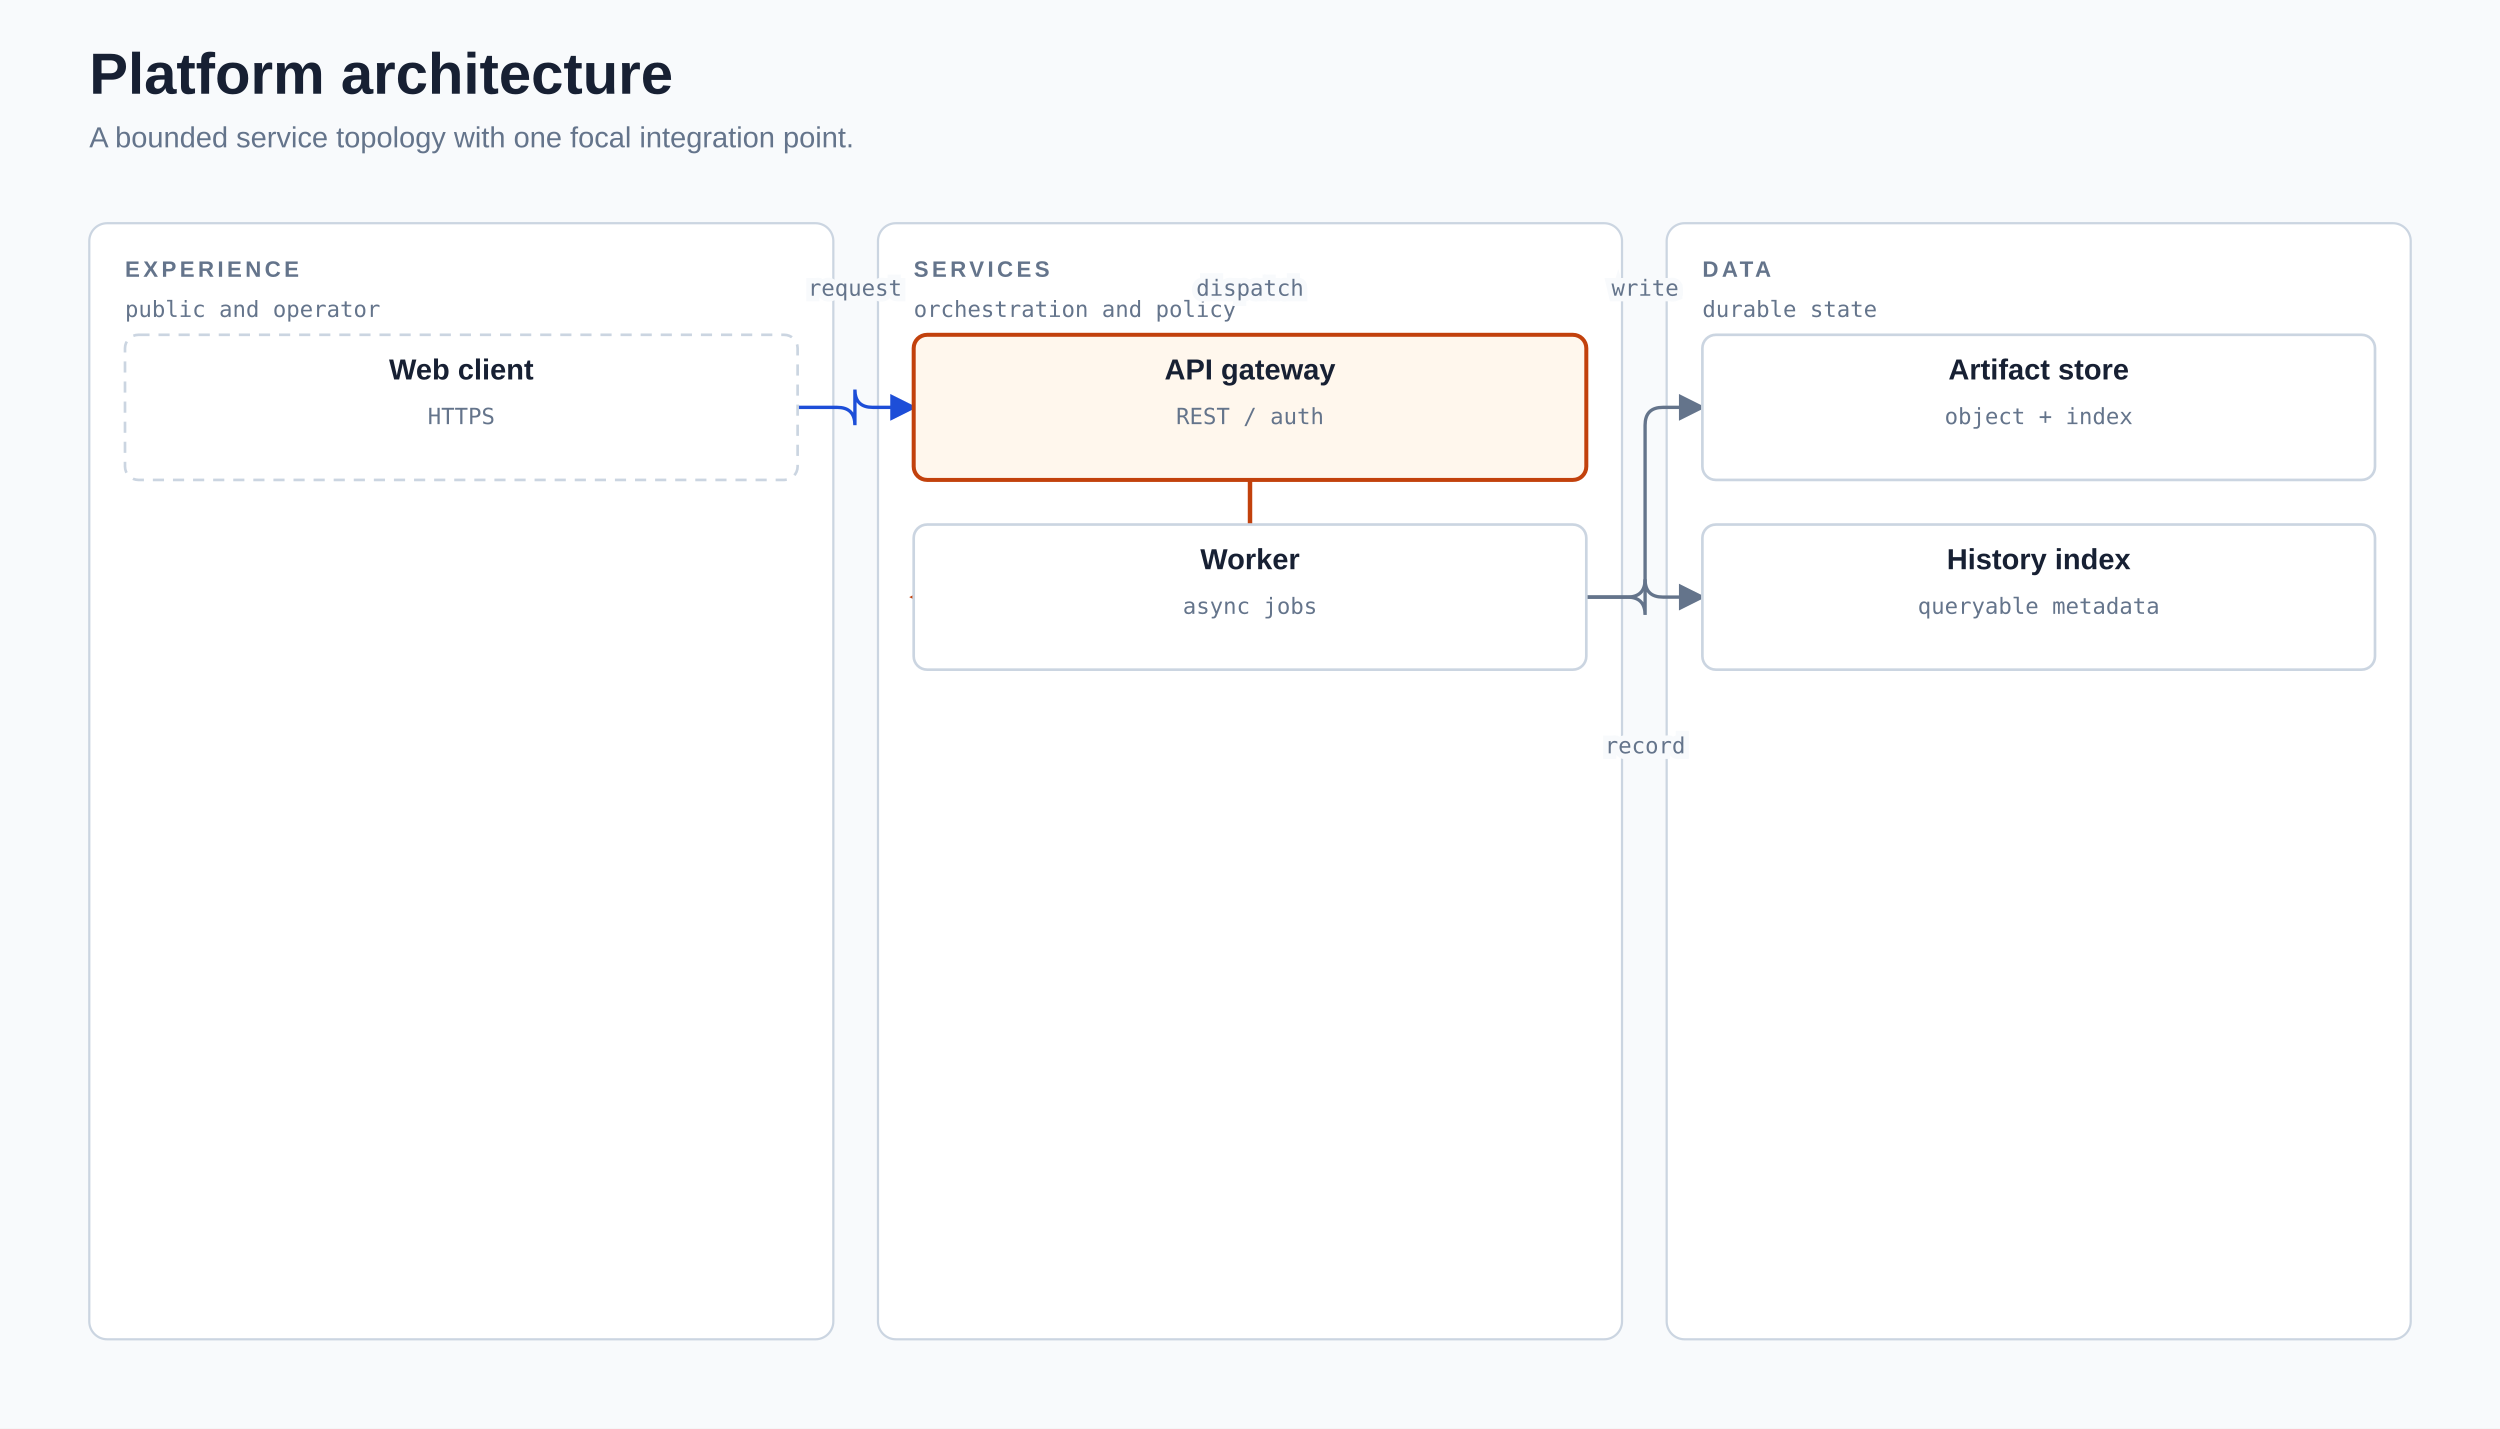
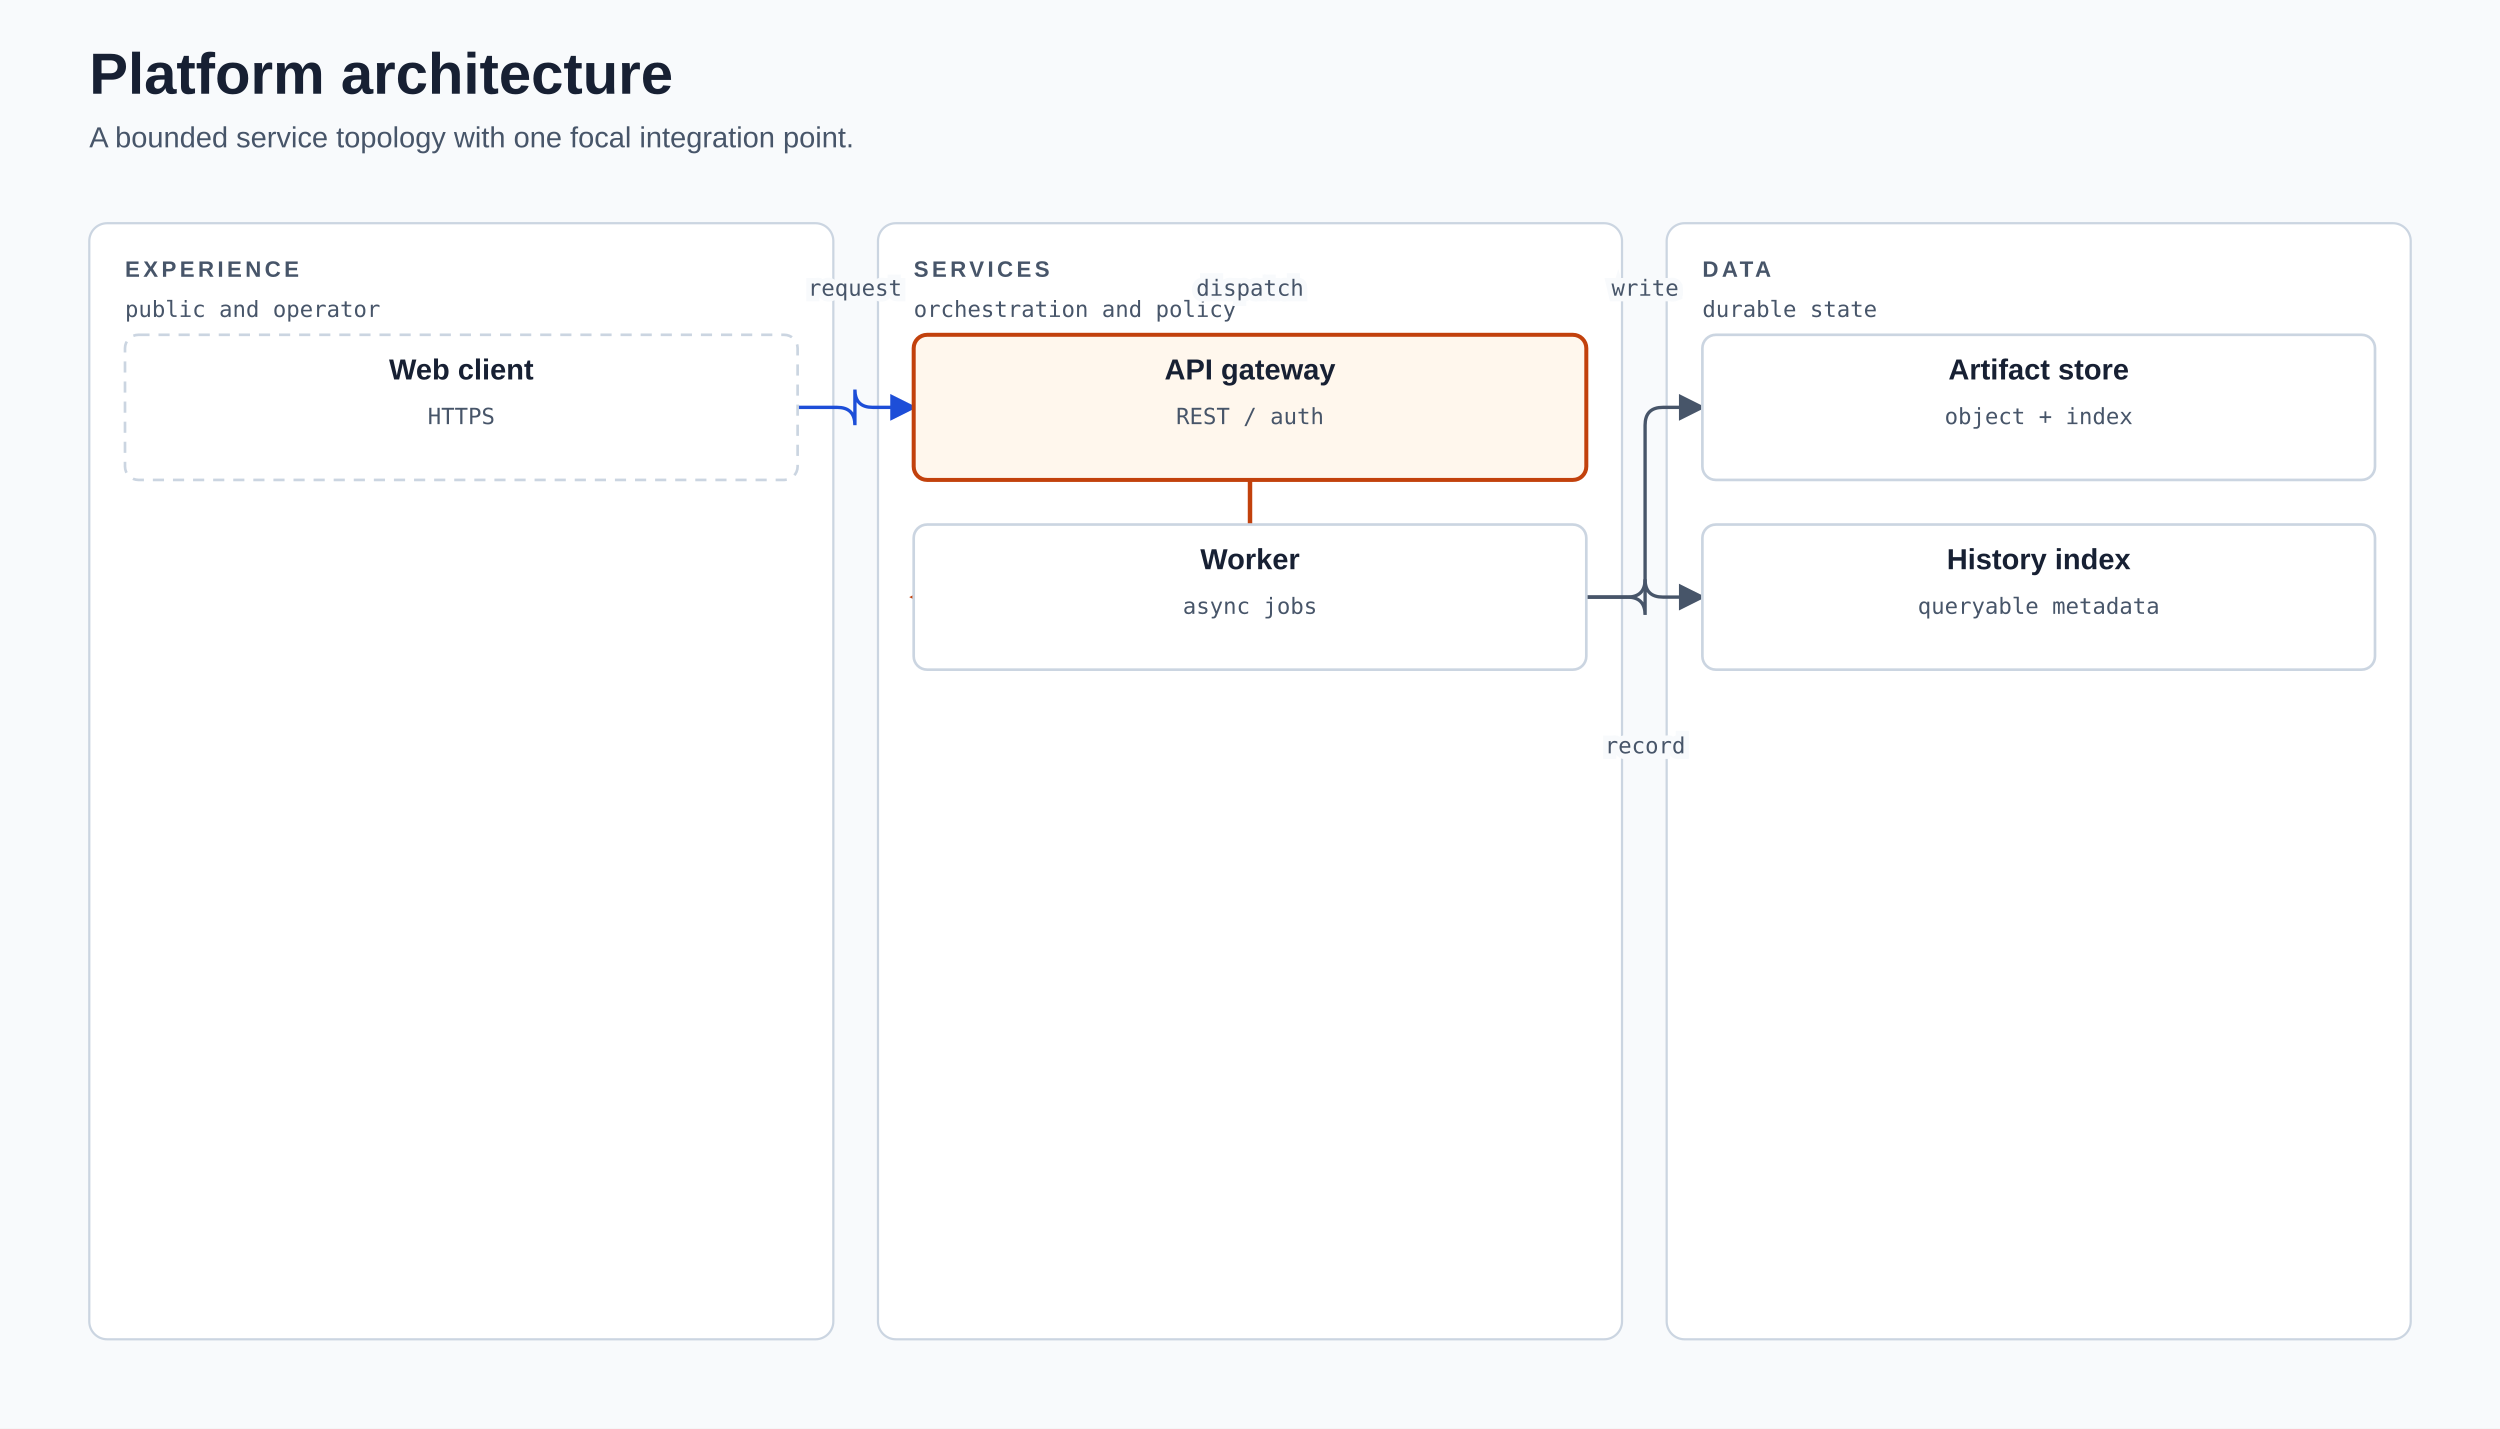
<svg xmlns="http://www.w3.org/2000/svg" width="1120" height="640" viewBox="0 0 1120 640" role="img" aria-labelledby="notemd-gallery-architecture-platform-title notemd-gallery-architecture-platform-desc" data-notemd-renderer="notemd-reference-layouts@1.1.0" data-layout-safety="notemd-layout-safety@1.0.0">
  <style>
        .ref-canvas { fill: #f8fafc; }
        .ref-title { fill: #172033; font: 700 26px "Segoe UI", Arial, sans-serif; }
-         .ref-summary { fill: #64748b; font: 13px "Segoe UI", Arial, sans-serif; }
+         .ref-summary { fill: #475569; font: 13px "Segoe UI", Arial, sans-serif; }
        .ref-zone { fill: #ffffff; stroke: #cbd5e1; stroke-width: 1; }
-         .ref-zone-label { fill: #64748b; font: 700 10px "Segoe UI", Arial, sans-serif; letter-spacing: 1.5px; }
+         .ref-zone-label { fill: #475569; font: 700 10px "Segoe UI", Arial, sans-serif; letter-spacing: 1.5px; }
        .ref-node { fill: #ffffff; stroke: #cbd5e1; stroke-width: 1.2; }
        .ref-node.focal { fill: #fff7ed; stroke: #c2410c; stroke-width: 1.8; }
        .ref-node.external { stroke-dasharray: 5 4; }
        .ref-node-label { fill: #172033; font: 600 13px "Segoe UI", Arial, sans-serif; }
        .ref-header-label { fill: #ffffff; font: 600 11px "Segoe UI", Arial, sans-serif; }
-         .ref-node-sub { fill: #64748b; font: 10px Consolas, monospace; }
-         .ref-edge { fill: none; stroke: #64748b; stroke-width: 1.5; }
+         .ref-node-sub { fill: #475569; font: 10px Consolas, monospace; }
+         .ref-hub-label { fill: #f8fafc; font: 600 13px "Segoe UI", Arial, sans-serif; }
+         .ref-hub-sub { fill: #e2e8f0; font: 10px Consolas, monospace; }
+         .ref-edge { fill: none; stroke: #475569; stroke-width: 1.5; }
        .ref-edge.accent { stroke: #c2410c; stroke-width: 2; marker-end: url(#notemd-reference-arrow-accent); }
        .ref-edge.link { stroke: #1d4ed8; marker-end: url(#notemd-reference-arrow-link); }
        .ref-edge.trigger { stroke-dasharray: 5 4; }
        .ref-edge.dashed { stroke-dasharray: 5 4; }
-         .ref-edge-label { fill: #64748b; font: 10px Consolas, monospace; paint-order: stroke; stroke: #f8fafc; stroke-width: 5px; }
+         .ref-edge-label { fill: #475569; font: 10px Consolas, monospace; paint-order: stroke; stroke: #f8fafc; stroke-width: 5px; }
        .ref-axis { stroke: #cbd5e1; stroke-width: 1; }
-         .ref-axis-label { fill: #64748b; font: 10px Consolas, monospace; }
+         .ref-axis-label { fill: #475569; font: 10px Consolas, monospace; }
        .ref-chip { fill: #e2e8f0; stroke: #cbd5e1; stroke-width: .7; }
        .ref-chip-text { fill: #172033; font: 700 8px Consolas, monospace; }
        .ref-focal-fill { fill: #fff7ed; stroke: #c2410c; stroke-width: 1.8; }
-         .ref-caption { fill: #64748b; font: 10px Consolas, monospace; letter-spacing: .8px; }
+         .ref-caption { fill: #475569; font: 10px Consolas, monospace; letter-spacing: .8px; }
    </style>
  <defs>
    <marker id="notemd-reference-arrow" markerWidth="8" markerHeight="8" refX="7" refY="4" orient="auto">
-       <path d="M0 0 L8 4 L0 8 Z" fill="#64748b" />
+       <path d="M0 0 L8 4 L0 8 Z" fill="#475569" />
    </marker>
    <marker id="notemd-reference-arrow-accent" markerWidth="8" markerHeight="8" refX="7" refY="4" orient="auto">
      <path d="M0 0 L8 4 L0 8 Z" fill="#c2410c" />
    </marker>
    <marker id="notemd-reference-arrow-link" markerWidth="8" markerHeight="8" refX="7" refY="4" orient="auto">
      <path d="M0 0 L8 4 L0 8 Z" fill="#1d4ed8" />
    </marker>
  </defs>
  <rect class="ref-canvas" x="0" y="0" width="1120" height="640" />
  <text x="40" y="42" text-anchor="start" class="ref-title" data-layout-safety="notemd-layout-safety@1.0.0">
    <tspan x="40" dy="0">Platform architecture</tspan>
  </text>
  <text x="40" y="66" text-anchor="start" class="ref-summary" data-layout-safety="notemd-layout-safety@1.0.0">
    <tspan x="40" dy="0">A bounded service topology with one focal integration point.</tspan>
  </text>
  <g id="reference-zone-experience">
    <rect class="ref-zone" x="40" y="100" width="333.333" height="500" rx="8" />
    <text class="ref-zone-label" x="56" y="124">EXPERIENCE</text>
    <text x="56" y="142" text-anchor="start" class="ref-node-sub" data-layout-safety="notemd-layout-safety@1.0.0">
      <tspan x="56" dy="0">public and operator</tspan>
      <tspan x="56" dy="16">surfaces</tspan>
    </text>
  </g>
  <g id="reference-zone-services">
    <rect class="ref-zone" x="393.333" y="100" width="333.333" height="500" rx="8" />
    <text class="ref-zone-label" x="409.333" y="124">SERVICES</text>
    <text x="409.333" y="142" text-anchor="start" class="ref-node-sub" data-layout-safety="notemd-layout-safety@1.0.0">
      <tspan x="409.333" dy="0">orchestration and policy</tspan>
    </text>
  </g>
  <g id="reference-zone-data">
    <rect class="ref-zone" x="746.667" y="100" width="333.333" height="500" rx="8" />
    <text class="ref-zone-label" x="762.667" y="124">DATA</text>
    <text x="762.667" y="142" text-anchor="start" class="ref-node-sub" data-layout-safety="notemd-layout-safety@1.0.0">
      <tspan x="762.667" dy="0">durable state</tspan>
    </text>
  </g>
  <g id="reference-edge-0" data-drawio-type="edge" data-drawio-source="web" data-drawio-target="api">
    <path class="ref-edge link" d="M 357.333 182.5 H 375 Q 383 182.5 383 190.5 V 174.5 Q 383 182.5 391 182.5 H 409.333" marker-end="url(#notemd-reference-arrow-link)" />
    <text class="ref-edge-label" x="383" y="132.5" text-anchor="middle">request</text>
  </g>
  <g id="reference-edge-1" data-drawio-type="edge" data-drawio-source="api" data-drawio-target="worker">
    <path class="ref-edge accent" d="M 710.667 182.5 H 552 Q 560 182.5 560 190.5 V 259.5 Q 560 267.5 568 267.5 H 409.333" marker-end="url(#notemd-reference-arrow-accent)" />
    <text class="ref-edge-label" x="560" y="132.5" text-anchor="middle">dispatch</text>
  </g>
  <g id="reference-edge-2" data-drawio-type="edge" data-drawio-source="worker" data-drawio-target="store">
    <path class="ref-edge " d="M 710.667 267.5 H 729 Q 737 267.5 737 259.5 V 190.5 Q 737 182.5 745 182.5 H 762.667" marker-end="url(#notemd-reference-arrow)" />
    <text class="ref-edge-label" x="737" y="132.5" text-anchor="middle">write</text>
  </g>
  <g id="reference-edge-3" data-drawio-type="edge" data-drawio-source="worker" data-drawio-target="history">
    <path class="ref-edge " d="M 710.667 267.5 H 729 Q 737 267.5 737 275.5 V 259.5 Q 737 267.5 745 267.5 H 762.667" marker-end="url(#notemd-reference-arrow)" />
    <text class="ref-edge-label" x="737" y="337.5" text-anchor="middle">record</text>
  </g>
  <g id="reference-node-web" data-drawio-type="node" data-drawio-id="web" data-drawio-role="component">
    <rect class="ref-node external" x="56" y="150" width="301.333" height="65" rx="6" />
    <text x="206.667" y="170" text-anchor="middle" class="ref-node-label" data-layout-safety="notemd-layout-safety@1.0.0">
      <tspan x="206.667" dy="0">Web client</tspan>
    </text>
    <text x="206.667" y="190" text-anchor="middle" class="ref-node-sub" data-layout-safety="notemd-layout-safety@1.0.0">
      <tspan x="206.667" dy="0">HTTPS</tspan>
    </text>
  </g>
  <g id="reference-node-api" data-drawio-type="node" data-drawio-id="api" data-drawio-role="component">
    <rect class="ref-node focal" x="409.333" y="150" width="301.333" height="65" rx="6" />
    <text x="560" y="170" text-anchor="middle" class="ref-node-label" data-layout-safety="notemd-layout-safety@1.0.0">
      <tspan x="560" dy="0">API gateway</tspan>
    </text>
    <text x="560" y="190" text-anchor="middle" class="ref-node-sub" data-layout-safety="notemd-layout-safety@1.0.0">
      <tspan x="560" dy="0">REST / auth</tspan>
    </text>
  </g>
  <g id="reference-node-worker" data-drawio-type="node" data-drawio-id="worker" data-drawio-role="component">
    <rect class="ref-node" x="409.333" y="235" width="301.333" height="65" rx="6" />
    <text x="560" y="255" text-anchor="middle" class="ref-node-label" data-layout-safety="notemd-layout-safety@1.0.0">
      <tspan x="560" dy="0">Worker</tspan>
    </text>
    <text x="560" y="275" text-anchor="middle" class="ref-node-sub" data-layout-safety="notemd-layout-safety@1.0.0">
      <tspan x="560" dy="0">async jobs</tspan>
    </text>
  </g>
  <g id="reference-node-store" data-drawio-type="node" data-drawio-id="store" data-drawio-role="component">
    <rect class="ref-node" x="762.667" y="150" width="301.333" height="65" rx="6" />
    <text x="913.333" y="170" text-anchor="middle" class="ref-node-label" data-layout-safety="notemd-layout-safety@1.0.0">
      <tspan x="913.333" dy="0">Artifact store</tspan>
    </text>
    <text x="913.333" y="190" text-anchor="middle" class="ref-node-sub" data-layout-safety="notemd-layout-safety@1.0.0">
      <tspan x="913.333" dy="0">object + index</tspan>
    </text>
  </g>
  <g id="reference-node-history" data-drawio-type="node" data-drawio-id="history" data-drawio-role="component">
    <rect class="ref-node" x="762.667" y="235" width="301.333" height="65" rx="6" />
    <text x="913.333" y="255" text-anchor="middle" class="ref-node-label" data-layout-safety="notemd-layout-safety@1.0.0">
      <tspan x="913.333" dy="0">History index</tspan>
    </text>
    <text x="913.333" y="275" text-anchor="middle" class="ref-node-sub" data-layout-safety="notemd-layout-safety@1.0.0">
      <tspan x="913.333" dy="0">queryable metadata</tspan>
    </text>
  </g>
</svg>
